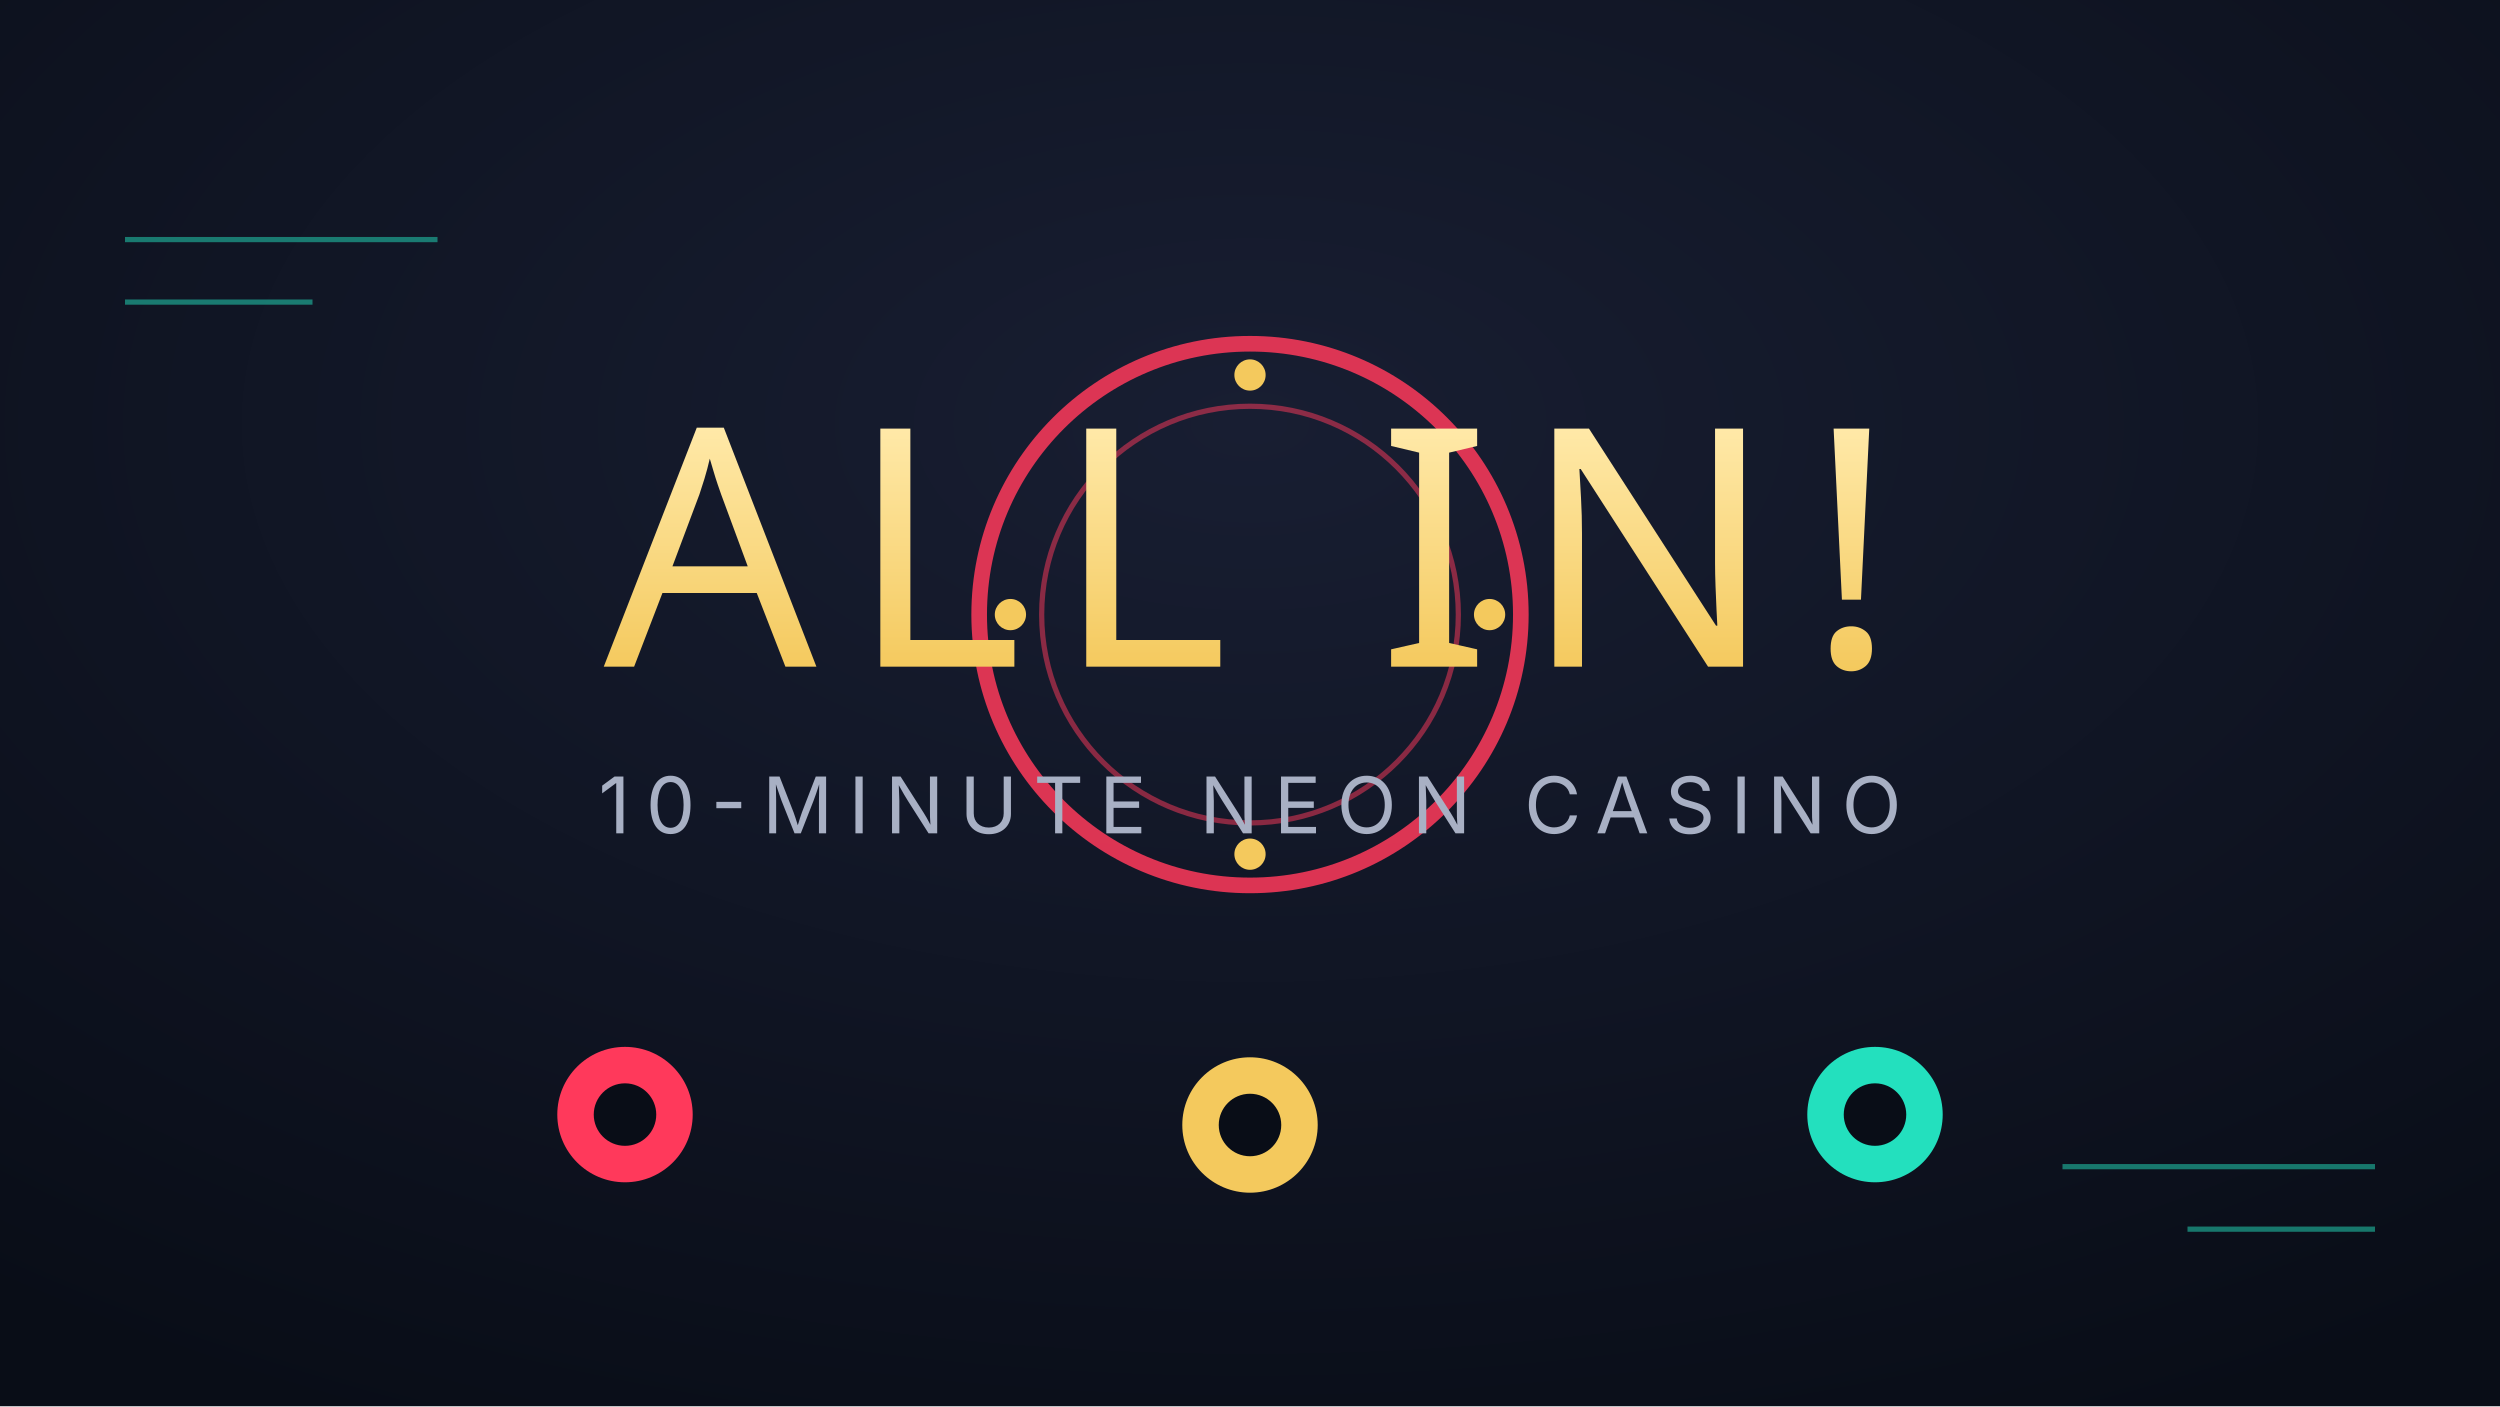
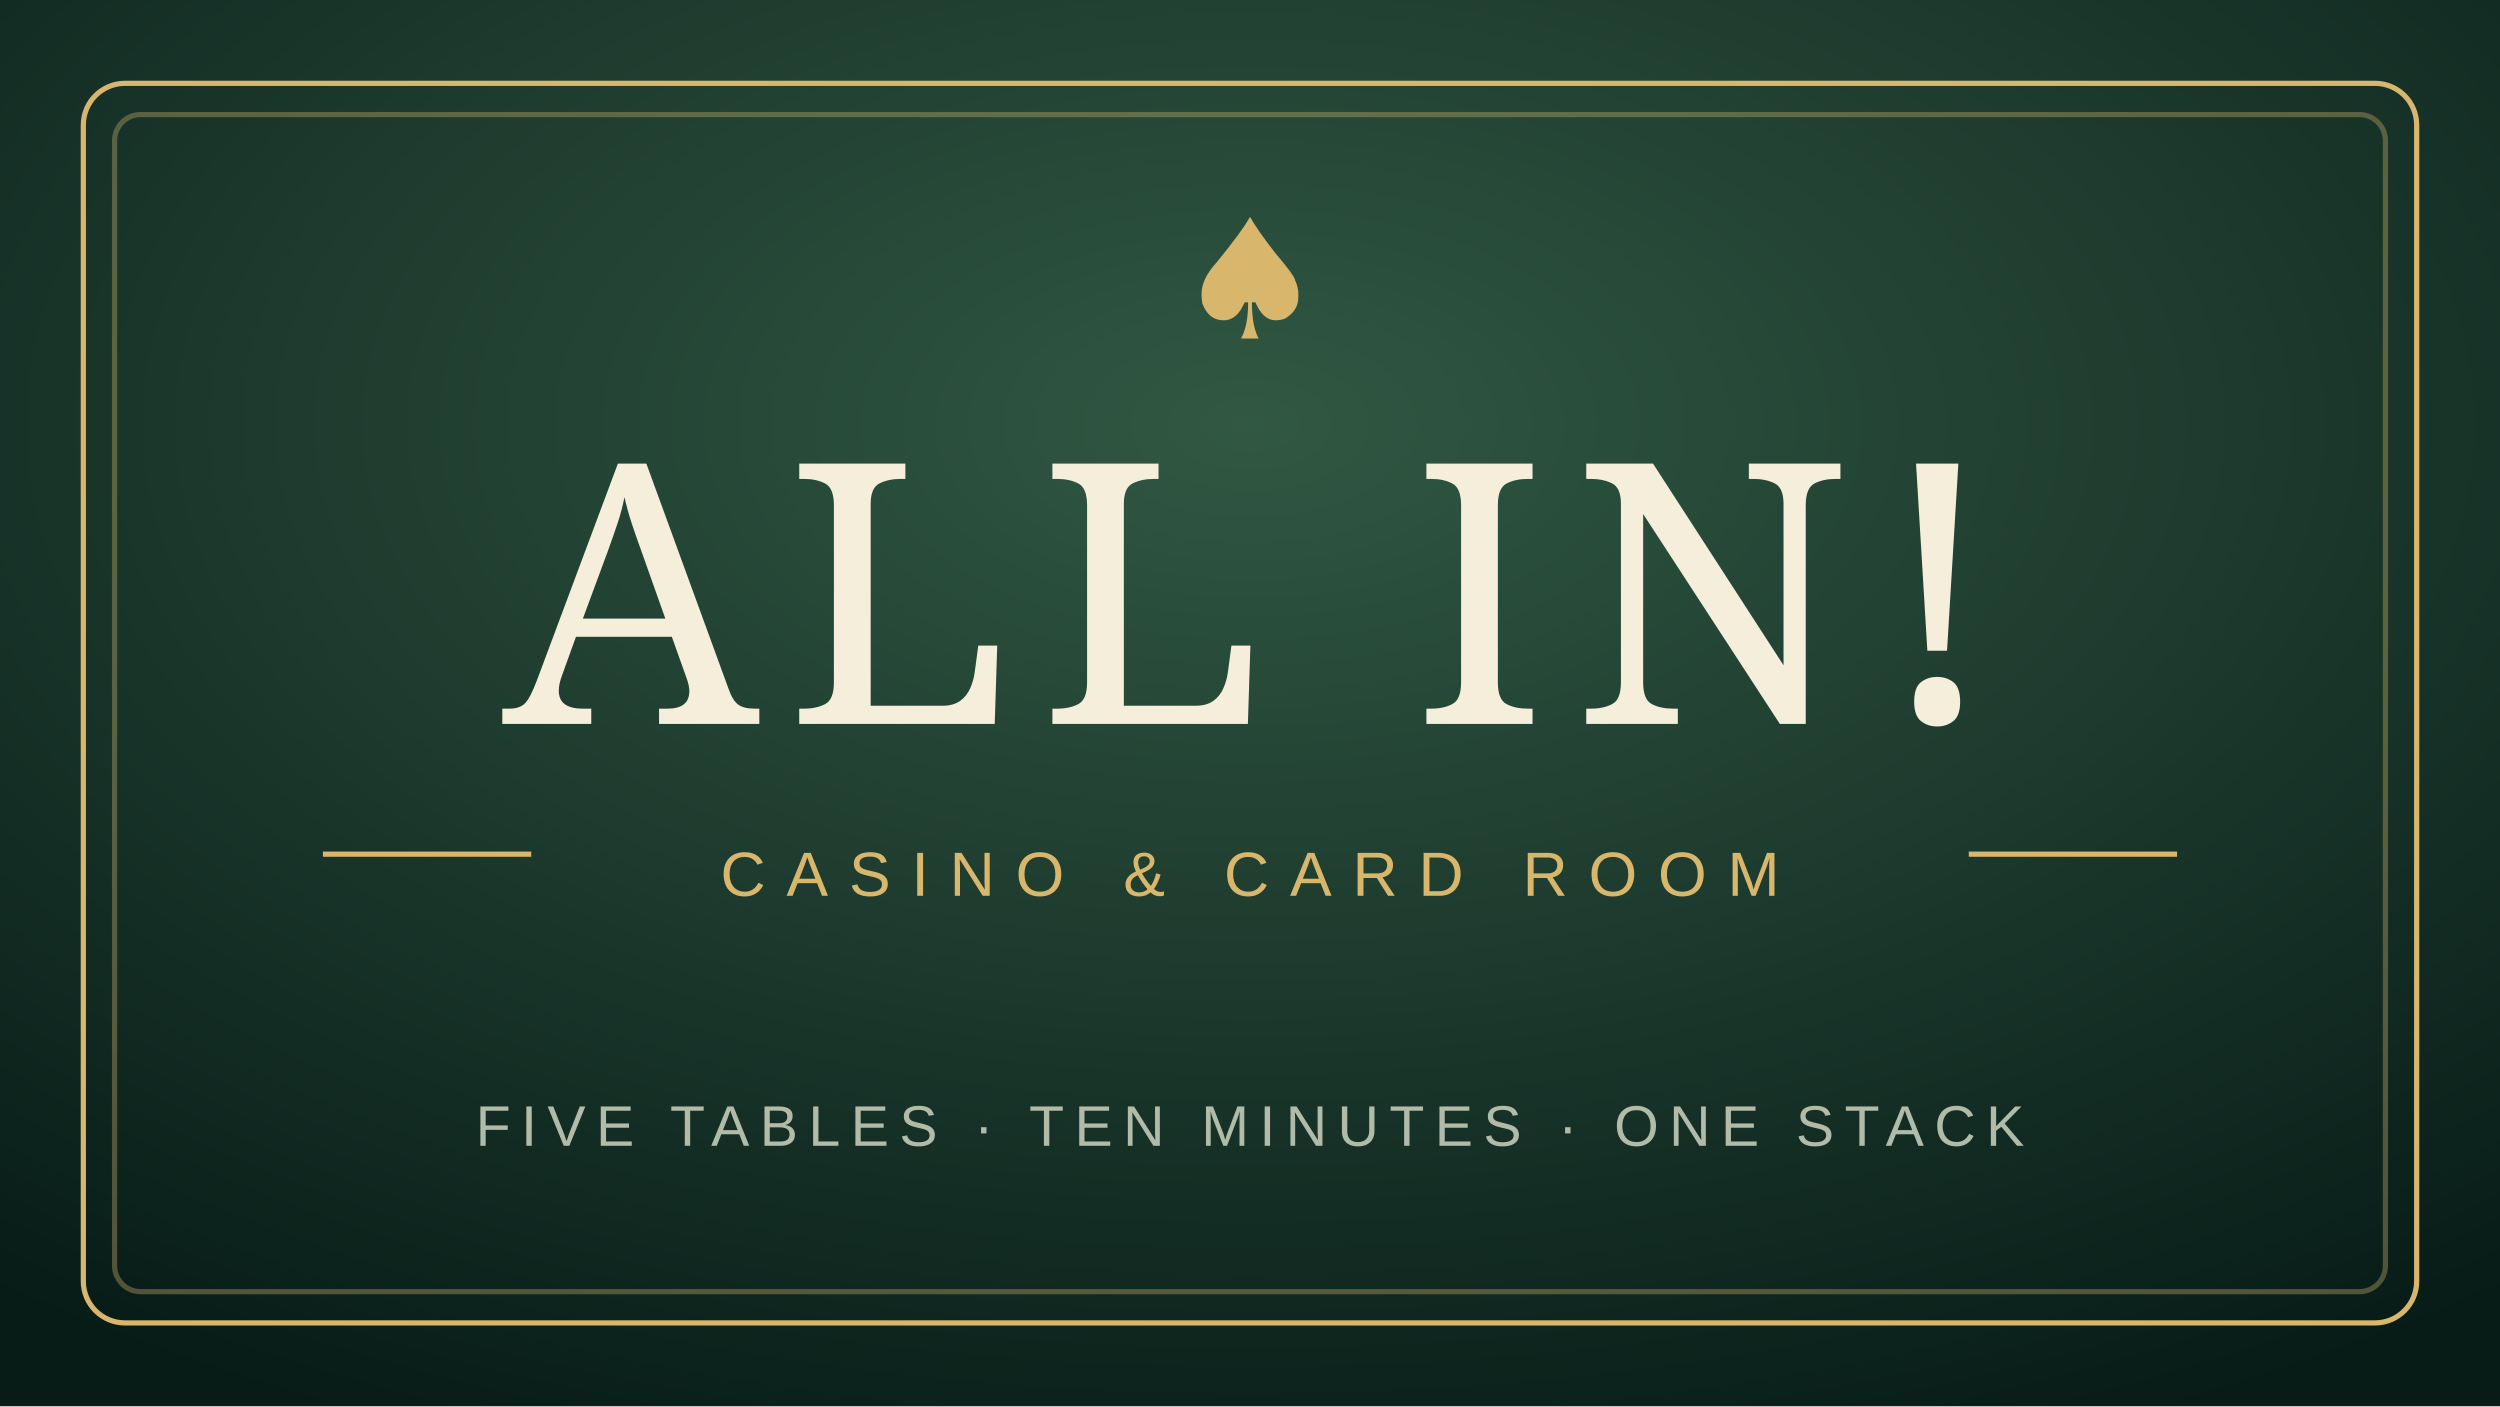
- <svg xmlns="http://www.w3.org/2000/svg" viewBox="0 0 480 270" role="img" aria-label="ALL IN! neon casino">
+ <svg xmlns="http://www.w3.org/2000/svg" viewBox="0 0 480 270" role="img" aria-label="ALL IN! casino and card room">
  <defs>
-     <radialGradient id="glow" cx="50%" cy="30%" r="80%">
-       <stop offset="0%" stop-color="#181e32" />
-       <stop offset="100%" stop-color="#090d17" />
+     <radialGradient id="felt" cx="50%" cy="30%" r="80%">
+       <stop stop-color="#315843" />
+       <stop offset="1" stop-color="#071b17" />
    </radialGradient>
-     <linearGradient id="gold" x1="0" y1="0" x2="0" y2="1">
-       <stop offset="0%" stop-color="#ffe9a8" />
-       <stop offset="100%" stop-color="#f4c95d" />
-     </linearGradient>
  </defs>
-   <rect width="480" height="270" fill="url(#glow)" />
-   <g opacity="0.5" stroke="#23e0be" stroke-width="1" fill="none">
-     <path d="M24 46 h60 M24 58 h36" />
-     <path d="M456 224 h-60 M456 236 h-36" />
+   <rect width="480" height="270" fill="url(#felt)" />
+   <rect x="16" y="16" width="448" height="238" rx="8" fill="none" stroke="#d8b76c" />
+   <rect x="22" y="22" width="436" height="226" rx="5" fill="none" stroke="#d8b76c" opacity=".35" />
+   <g text-anchor="middle">
+     <text x="240" y="65" font-family="Georgia,serif" font-size="32" fill="#d8b76c">♠</text>
+     <text x="240" y="139" font-family="Georgia,serif" font-size="70" fill="#f5eedb" letter-spacing="5">ALL IN!</text>
+     <text x="240" y="172" font-family="Arial,sans-serif" font-size="12" fill="#d8b76c" letter-spacing="4">CASINO &amp; CARD ROOM</text>
+     <text x="240" y="220" font-family="Arial,sans-serif" font-size="11" fill="#b2bba7" letter-spacing="2">FIVE TABLES · TEN MINUTES · ONE STACK</text>
  </g>
-   <g transform="translate(240 118)">
-     <circle r="52" fill="none" stroke="#ff395b" stroke-width="3" opacity="0.85" />
-     <circle r="40" fill="none" stroke="#ff395b" stroke-width="1" opacity="0.5" />
-     <g fill="#f4c95d">
-       <circle cx="0" cy="-46" r="3" />
-       <circle cx="46" cy="0" r="3" />
-       <circle cx="0" cy="46" r="3" />
-       <circle cx="-46" cy="0" r="3" />
-     </g>
-   </g>
-   <g font-family="'Bebas Neue','Arial Narrow',sans-serif" text-anchor="middle">
-     <text x="240" y="128" font-size="64" fill="url(#gold)" letter-spacing="6">ALL IN!</text>
-     <text x="240" y="160" font-size="15" fill="#a8b0c4" font-family="Inter,Arial,sans-serif" letter-spacing="3">10-MINUTE NEON CASINO</text>
-   </g>
-   <g transform="translate(120 214)">
-     <circle r="13" fill="#ff395b" />
-     <circle r="6" fill="#090d17" />
-   </g>
-   <g transform="translate(240 216)">
-     <circle r="13" fill="#f4c95d" />
-     <circle r="6" fill="#090d17" />
-   </g>
-   <g transform="translate(360 214)">
-     <circle r="13" fill="#23e0be" />
-     <circle r="6" fill="#090d17" />
-   </g>
+   <path d="M62 164h40m276 0h40" stroke="#d8b76c" />
</svg>
